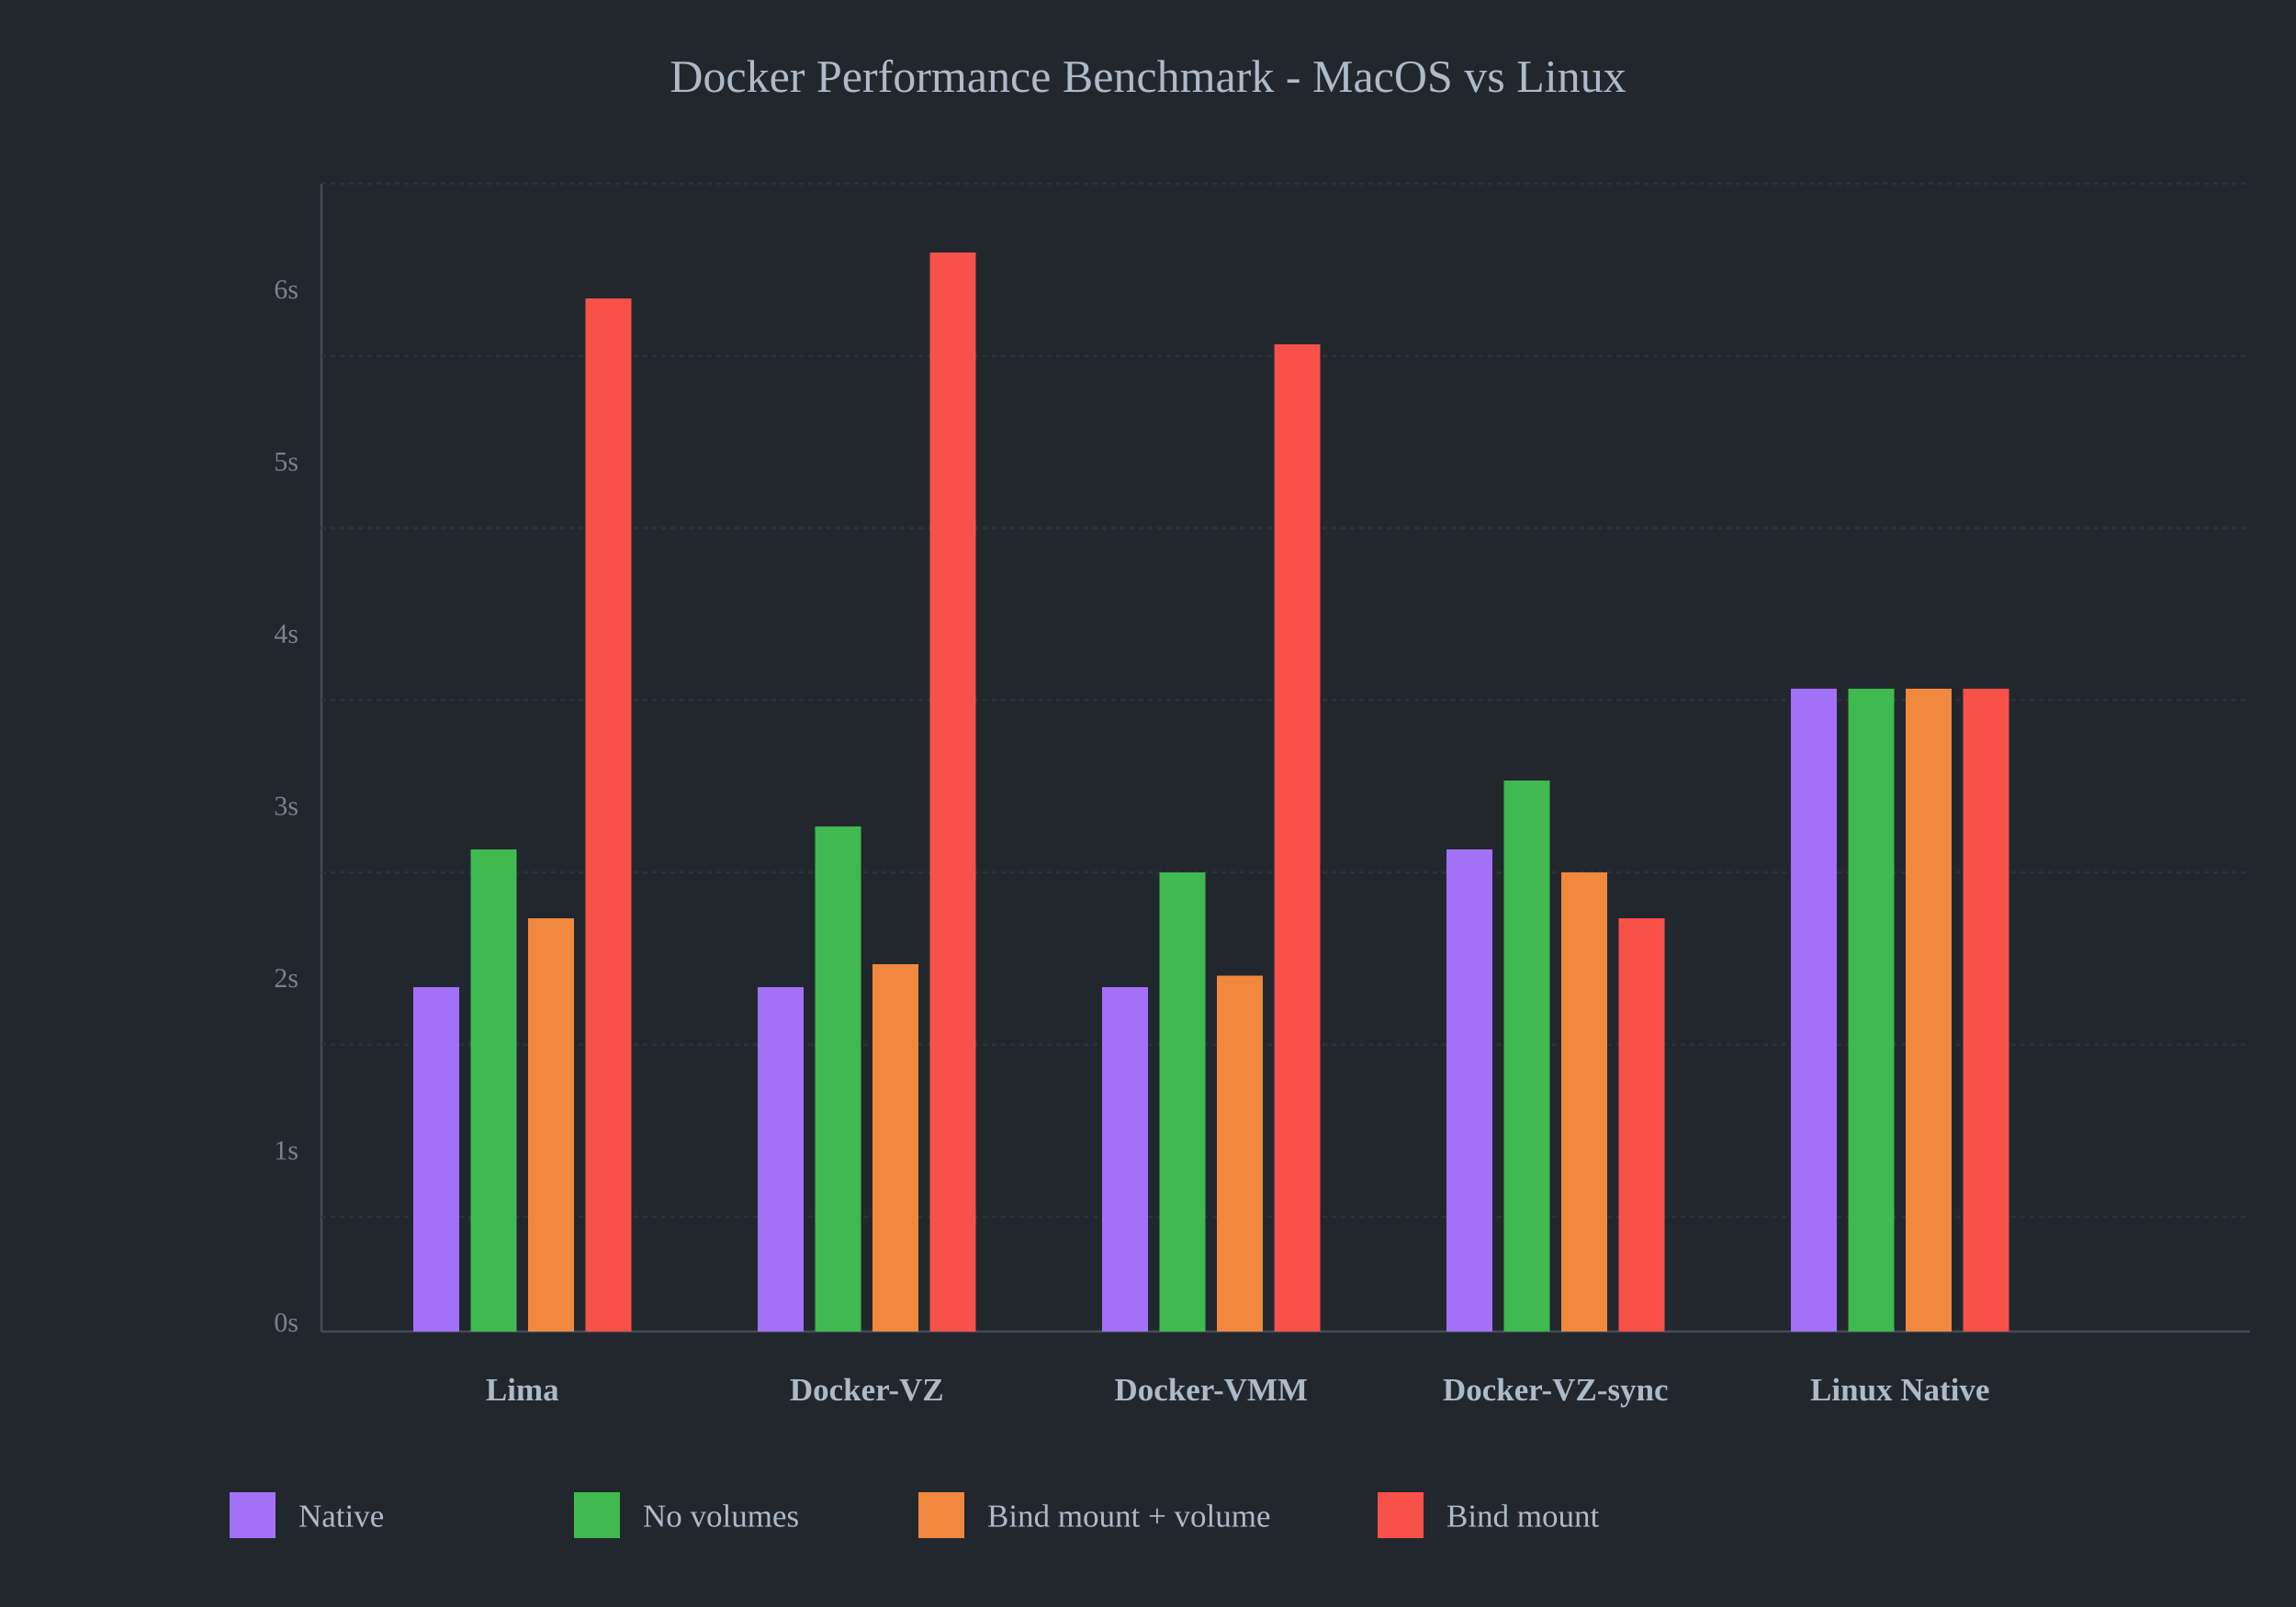
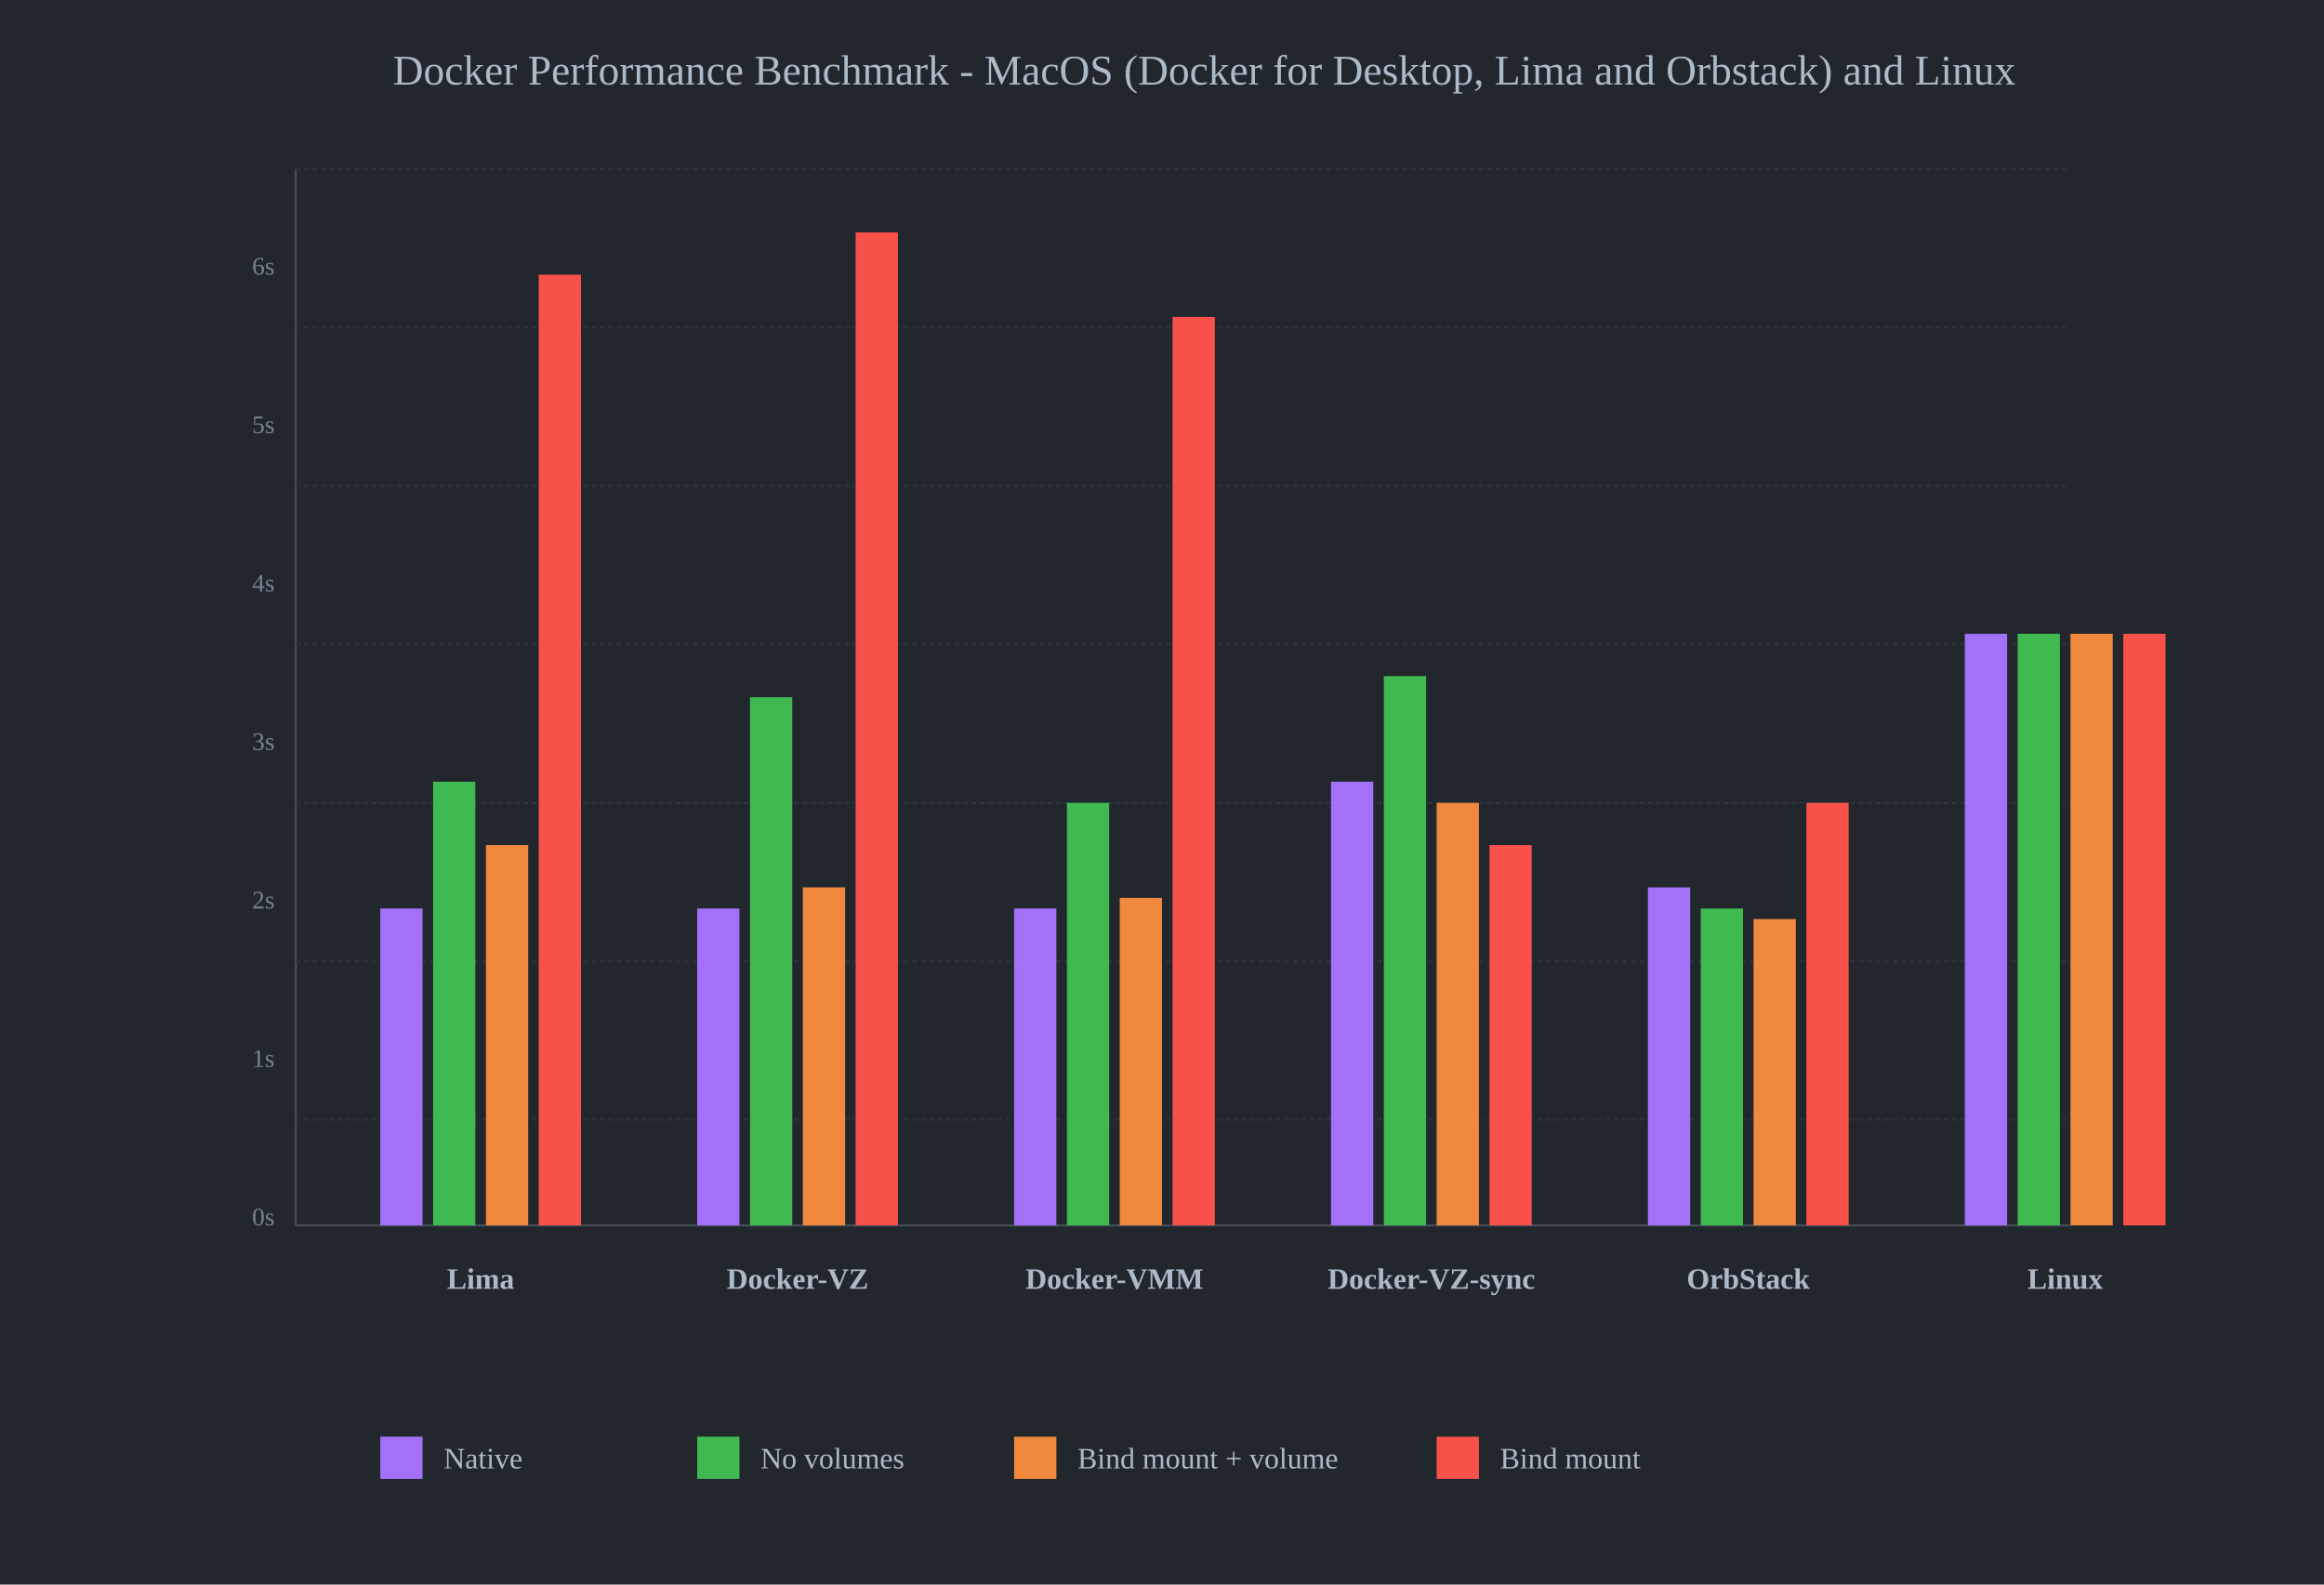
- <svg xmlns="http://www.w3.org/2000/svg" viewBox="0 0 1000 700">
+ <svg xmlns="http://www.w3.org/2000/svg" viewBox="0 0 1100 750">
  <style>
    .bar { transition: opacity 0.3s; cursor: pointer; }
    .bar:hover { opacity: 0.7; }
    .bar:hover + .tooltip { opacity: 1; }
    .tooltip { opacity: 0; transition: opacity 0.3s; pointer-events: none; }
    .tooltip-bg { fill: #2d333b; stroke: #444c56; stroke-width: 1; rx: 4; }
    .tooltip-text { font-size: 12px; fill: #adbac7; }
    .label { font-size: 12px; fill: #adbac7; }
    .platform { font-size: 14px; font-weight: bold; fill: #adbac7; }
    .os-label { font-size: 16px; font-weight: bold; fill: #adbac7; }
    .axis { font-size: 12px; fill: #768390; }
    .title { font-size: 20px; fill: #adbac7; }
    .legend-text { font-size: 14px; fill: #adbac7; }
  </style>
-   <rect width="1000" height="700" fill="#22272e" />
-   <text x="500" y="40" class="title" text-anchor="middle">Docker Performance Benchmark - MacOS vs Linux</text>
+   <rect width="1100" height="750" fill="#22272e" />
+   <text x="570" y="40" class="title" text-anchor="middle">Docker Performance Benchmark - MacOS (Docker for Desktop, Lima and Orbstack) and Linux</text>
  <g transform="translate(80,60)">
    <line x1="60" y1="20" x2="60" y2="520" stroke="#444c56" />
    <line x1="60" y1="520" x2="900" y2="520" stroke="#444c56" />
    <g stroke="#2d333b" stroke-dasharray="2,2">
      <line x1="60" y1="20" x2="900" y2="20" />
      <line x1="60" y1="95" x2="900" y2="95" />
      <line x1="60" y1="170" x2="900" y2="170" />
      <line x1="60" y1="245" x2="900" y2="245" />
      <line x1="60" y1="320" x2="900" y2="320" />
      <line x1="60" y1="395" x2="900" y2="395" />
      <line x1="60" y1="470" x2="900" y2="470" />
    </g>
    <text x="50" y="520" text-anchor="end" class="axis">0s</text>
    <text x="50" y="445" text-anchor="end" class="axis">1s</text>
    <text x="50" y="370" text-anchor="end" class="axis">2s</text>
    <text x="50" y="295" text-anchor="end" class="axis">3s</text>
    <text x="50" y="220" text-anchor="end" class="axis">4s</text>
    <text x="50" y="145" text-anchor="end" class="axis">5s</text>
    <text x="50" y="70" text-anchor="end" class="axis">6s</text>
    <g transform="translate(100,0)">
      <rect class="bar" x="0" y="370" width="20" height="150" fill="#a371f7" />
      <g class="tooltip" transform="translate(-40,340)">
        <rect class="tooltip-bg" x="0" y="0" width="120" height="65" />
        <text class="tooltip-text">
          <tspan x="10" y="20">Lima Native</tspan>
          <tspan x="10" y="35">Avg: 3.38s</tspan>
          <tspan x="10" y="50">Range: 3.00-3.63s</tspan>
        </text>
      </g>
      <rect class="bar" x="25" y="310" width="20" height="210" fill="#3fb950" />
      <g class="tooltip" transform="translate(-15,280)">
        <rect class="tooltip-bg" x="0" y="0" width="120" height="65" />
        <text class="tooltip-text">
          <tspan x="10" y="20">No volumes</tspan>
          <tspan x="10" y="35">Avg: 4.17s</tspan>
          <tspan x="10" y="50">Range: 4.05-4.24s</tspan>
        </text>
      </g>
      <rect class="bar" x="50" y="340" width="20" height="180" fill="#f0883e" />
      <g class="tooltip" transform="translate(10,310)">
        <rect class="tooltip-bg" x="0" y="0" width="120" height="65" />
        <text class="tooltip-text">
          <tspan x="10" y="20">Bind mount + vol</tspan>
          <tspan x="10" y="35">Avg: 3.96s</tspan>
          <tspan x="10" y="50">Range: 3.87-4.02s</tspan>
        </text>
      </g>
      <rect class="bar" x="75" y="70" width="20" height="450" fill="#f85149" />
      <g class="tooltip" transform="translate(35,40)">
        <rect class="tooltip-bg" x="0" y="0" width="120" height="65" />
        <text class="tooltip-text">
          <tspan x="10" y="20">Bind mount</tspan>
          <tspan x="10" y="35">Avg: 8.99s</tspan>
          <tspan x="10" y="50">Range: 8.86-9.10s</tspan>
        </text>
      </g>
      <text class="platform" x="47.5" y="550" text-anchor="middle">Lima</text>
    </g>
    <g transform="translate(250,0)">
      <rect class="bar" x="0" y="370" width="20" height="150" fill="#a371f7" />
      <g class="tooltip" transform="translate(-40,340)">
        <rect class="tooltip-bg" x="0" y="0" width="120" height="65" />
        <text class="tooltip-text">
          <tspan x="10" y="20">VZ Native</tspan>
          <tspan x="10" y="35">Avg: 3.37s</tspan>
          <tspan x="10" y="50">Range: 3.00-3.56s</tspan>
        </text>
      </g>
-       <rect class="bar" x="25" y="300" width="20" height="220" fill="#3fb950" />
-       <g class="tooltip" transform="translate(-15,270)">
+       <rect class="bar" x="25" y="270" width="20" height="250" fill="#3fb950" />
+       <g class="tooltip" transform="translate(-15,240)">
        <rect class="tooltip-bg" x="0" y="0" width="120" height="65" />
        <text class="tooltip-text">
          <tspan x="10" y="20">No volumes</tspan>
          <tspan x="10" y="35">Avg: 4.44s</tspan>
          <tspan x="10" y="50">Range: 4.00-4.86s</tspan>
        </text>
      </g>
      <rect class="bar" x="50" y="360" width="20" height="160" fill="#f0883e" />
      <g class="tooltip" transform="translate(10,330)">
        <rect class="tooltip-bg" x="0" y="0" width="120" height="65" />
        <text class="tooltip-text">
          <tspan x="10" y="20">Bind mount + vol</tspan>
          <tspan x="10" y="35">Avg: 3.61s</tspan>
          <tspan x="10" y="50">Range: 3.55-3.70s</tspan>
        </text>
      </g>
      <rect class="bar" x="75" y="50" width="20" height="470" fill="#f85149" />
      <g class="tooltip" transform="translate(35,20)">
        <rect class="tooltip-bg" x="0" y="0" width="120" height="65" />
        <text class="tooltip-text">
          <tspan x="10" y="20">Bind mount</tspan>
          <tspan x="10" y="35">Avg: 9.53s</tspan>
          <tspan x="10" y="50">Range: 9.44-9.63s</tspan>
        </text>
      </g>
      <text class="platform" x="47.5" y="550" text-anchor="middle">Docker-VZ</text>
    </g>
    <g transform="translate(400,0)">
      <rect class="bar" x="0" y="370" width="20" height="150" fill="#a371f7" />
      <g class="tooltip" transform="translate(-40,340)">
        <rect class="tooltip-bg" x="0" y="0" width="120" height="65" />
        <text class="tooltip-text">
          <tspan x="10" y="20">VMM Native</tspan>
          <tspan x="10" y="35">Avg: 3.35s</tspan>
          <tspan x="10" y="50">Range: 3.00-3.53s</tspan>
        </text>
      </g>
      <rect class="bar" x="25" y="320" width="20" height="200" fill="#3fb950" />
      <g class="tooltip" transform="translate(-15,290)">
        <rect class="tooltip-bg" x="0" y="0" width="120" height="65" />
        <text class="tooltip-text">
          <tspan x="10" y="20">No volumes</tspan>
          <tspan x="10" y="35">Avg: 4.05s</tspan>
          <tspan x="10" y="50">Range: 3.87-4.28s</tspan>
        </text>
      </g>
      <rect class="bar" x="50" y="365" width="20" height="155" fill="#f0883e" />
      <g class="tooltip" transform="translate(10,335)">
        <rect class="tooltip-bg" x="0" y="0" width="120" height="65" />
        <text class="tooltip-text">
          <tspan x="10" y="20">Bind mount + vol</tspan>
          <tspan x="10" y="35">Avg: 3.42s</tspan>
          <tspan x="10" y="50">Range: 3.38-3.44s</tspan>
        </text>
      </g>
      <rect class="bar" x="75" y="90" width="20" height="430" fill="#f85149" />
      <g class="tooltip" transform="translate(35,60)">
        <rect class="tooltip-bg" x="0" y="0" width="120" height="65" />
        <text class="tooltip-text">
          <tspan x="10" y="20">Bind mount</tspan>
          <tspan x="10" y="35">Avg: 8.47s</tspan>
          <tspan x="10" y="50">Range: 8.25-8.60s</tspan>
        </text>
      </g>
      <text class="platform" x="47.5" y="550" text-anchor="middle">Docker-VMM</text>
    </g>
    <g transform="translate(550,0)">
      <rect class="bar" x="0" y="310" width="20" height="210" fill="#a371f7" />
      <g class="tooltip" transform="translate(-40,280)">
        <rect class="tooltip-bg" x="0" y="0" width="120" height="65" />
        <text class="tooltip-text">
          <tspan x="10" y="20">VZ+sync Native</tspan>
          <tspan x="10" y="35">Avg: 4.19s</tspan>
          <tspan x="10" y="50">Range: 3.48-4.67s</tspan>
        </text>
      </g>
-       <rect class="bar" x="25" y="280" width="20" height="240" fill="#3fb950" />
-       <g class="tooltip" transform="translate(-15,250)">
+       <rect class="bar" x="25" y="260" width="20" height="260" fill="#3fb950" />
+       <g class="tooltip" transform="translate(-15,230)">
        <rect class="tooltip-bg" x="0" y="0" width="120" height="65" />
        <text class="tooltip-text">
          <tspan x="10" y="20">No volumes</tspan>
          <tspan x="10" y="35">Avg: 4.75s</tspan>
          <tspan x="10" y="50">Range: 4.69-4.84s</tspan>
        </text>
      </g>
      <rect class="bar" x="50" y="320" width="20" height="200" fill="#f0883e" />
      <g class="tooltip" transform="translate(10,290)">
        <rect class="tooltip-bg" x="0" y="0" width="120" height="65" />
        <text class="tooltip-text">
          <tspan x="10" y="20">Bind mount + vol</tspan>
          <tspan x="10" y="35">Avg: 4.06s</tspan>
          <tspan x="10" y="50">Range: 3.94-4.30s</tspan>
        </text>
      </g>
      <rect class="bar" x="75" y="340" width="20" height="180" fill="#f85149" />
      <g class="tooltip" transform="translate(35,310)">
        <rect class="tooltip-bg" x="0" y="0" width="120" height="65" />
        <text class="tooltip-text">
          <tspan x="10" y="20">Bind mount</tspan>
          <tspan x="10" y="35">Avg: 3.88s</tspan>
          <tspan x="10" y="50">Range: 3.83-3.94s</tspan>
        </text>
      </g>
      <text class="platform" x="47.5" y="550" text-anchor="middle">Docker-VZ-sync</text>
    </g>
    <g transform="translate(700,0)">
+       <rect class="bar" x="0" y="360" width="20" height="160" fill="#a371f7" />
+       <g class="tooltip" transform="translate(-40,330)">
+         <rect class="tooltip-bg" x="0" y="0" width="120" height="65" />
+         <text class="tooltip-text">
+           <tspan x="10" y="20">OrbStack Native</tspan>
+           <tspan x="10" y="35">Avg: 3.61s</tspan>
+           <tspan x="10" y="50">Range: 3.54-3.75s</tspan>
+         </text>
+       </g>
+       <rect class="bar" x="25" y="370" width="20" height="150" fill="#3fb950" />
+       <g class="tooltip" transform="translate(-15,340)">
+         <rect class="tooltip-bg" x="0" y="0" width="120" height="65" />
+         <text class="tooltip-text">
+           <tspan x="10" y="20">No volumes</tspan>
+           <tspan x="10" y="35">Avg: 3.28s</tspan>
+           <tspan x="10" y="50">Range: 3.20-3.39s</tspan>
+         </text>
+       </g>
+       <rect class="bar" x="50" y="375" width="20" height="145" fill="#f0883e" />
+       <g class="tooltip" transform="translate(10,345)">
+         <rect class="tooltip-bg" x="0" y="0" width="120" height="65" />
+         <text class="tooltip-text">
+           <tspan x="10" y="20">Bind mount + vol</tspan>
+           <tspan x="10" y="35">Avg: 3.19s</tspan>
+           <tspan x="10" y="50">Range: 3.14-3.29s</tspan>
+         </text>
+       </g>
+       <rect class="bar" x="75" y="320" width="20" height="200" fill="#f85149" />
+       <g class="tooltip" transform="translate(35,290)">
+         <rect class="tooltip-bg" x="0" y="0" width="120" height="65" />
+         <text class="tooltip-text">
+           <tspan x="10" y="20">Bind mount</tspan>
+           <tspan x="10" y="35">Avg: 4.22s</tspan>
+           <tspan x="10" y="50">Range: 4.15-4.27s</tspan>
+         </text>
+       </g>
+       <text class="platform" x="47.5" y="550" text-anchor="middle">OrbStack</text>
+     </g>
+     <g transform="translate(850,0)">
      <rect class="bar" x="0" y="240" width="20" height="280" fill="#a371f7" />
      <g class="tooltip" transform="translate(-40,210)">
        <rect class="tooltip-bg" x="0" y="0" width="120" height="65" />
        <text class="tooltip-text">
          <tspan x="10" y="20">Linux Native</tspan>
          <tspan x="10" y="35">Avg: 5.32s</tspan>
          <tspan x="10" y="50">Range: 5.29-5.36s</tspan>
        </text>
      </g>
      <rect class="bar" x="25" y="240" width="20" height="280" fill="#3fb950" />
      <g class="tooltip" transform="translate(-15,210)">
        <rect class="tooltip-bg" x="0" y="0" width="120" height="65" />
        <text class="tooltip-text">
          <tspan x="10" y="20">No volumes</tspan>
          <tspan x="10" y="35">Avg: 5.29s</tspan>
          <tspan x="10" y="50">Range: 5.22-5.34s</tspan>
        </text>
      </g>
      <rect class="bar" x="50" y="240" width="20" height="280" fill="#f0883e" />
      <g class="tooltip" transform="translate(10,210)">
        <rect class="tooltip-bg" x="0" y="0" width="120" height="65" />
        <text class="tooltip-text">
          <tspan x="10" y="20">Bind mount + vol</tspan>
          <tspan x="10" y="35">Avg: 5.22s</tspan>
          <tspan x="10" y="50">Range: 5.20-5.23s</tspan>
        </text>
      </g>
      <rect class="bar" x="75" y="240" width="20" height="280" fill="#f85149" />
      <g class="tooltip" transform="translate(35,210)">
        <rect class="tooltip-bg" x="0" y="0" width="120" height="65" />
        <text class="tooltip-text">
          <tspan x="10" y="20">Bind mount</tspan>
          <tspan x="10" y="35">Avg: 5.29s</tspan>
          <tspan x="10" y="50">Range: 5.23-5.33s</tspan>
        </text>
      </g>
-       <text class="platform" x="47.5" y="550" text-anchor="middle">Linux Native</text>
-     </g>
-   </g>
-   <g transform="translate(100,650)">
-     <g transform="translate(0,0)">
-       <rect x="0" y="0" width="20" height="20" fill="#a371f7" />
-       <text x="30" y="15" class="legend-text">Native</text>
-     </g>
-     <g transform="translate(150,0)">
-       <rect x="0" y="0" width="20" height="20" fill="#3fb950" />
-       <text x="30" y="15" class="legend-text">No volumes</text>
-     </g>
-     <g transform="translate(300,0)">
-       <rect x="0" y="0" width="20" height="20" fill="#f0883e" />
-       <text x="30" y="15" class="legend-text">Bind mount + volume</text>
-     </g>
-     <g transform="translate(500,0)">
-       <rect x="0" y="0" width="20" height="20" fill="#f85149" />
-       <text x="30" y="15" class="legend-text">Bind mount</text>
+       <text class="platform" x="47.5" y="550" text-anchor="middle">Linux</text>
+     </g>
+     <g transform="translate(100,620)">
+       <g transform="translate(0,0)">
+         <rect x="0" y="0" width="20" height="20" fill="#a371f7" />
+         <text x="30" y="15" class="legend-text">Native</text>
+       </g>
+       <g transform="translate(150,0)">
+         <rect x="0" y="0" width="20" height="20" fill="#3fb950" />
+         <text x="30" y="15" class="legend-text">No volumes</text>
+       </g>
+       <g transform="translate(300,0)">
+         <rect x="0" y="0" width="20" height="20" fill="#f0883e" />
+         <text x="30" y="15" class="legend-text">Bind mount + volume</text>
+       </g>
+       <g transform="translate(500,0)">
+         <rect x="0" y="0" width="20" height="20" fill="#f85149" />
+         <text x="30" y="15" class="legend-text">Bind mount</text>
+       </g>
    </g>
  </g>
</svg>
